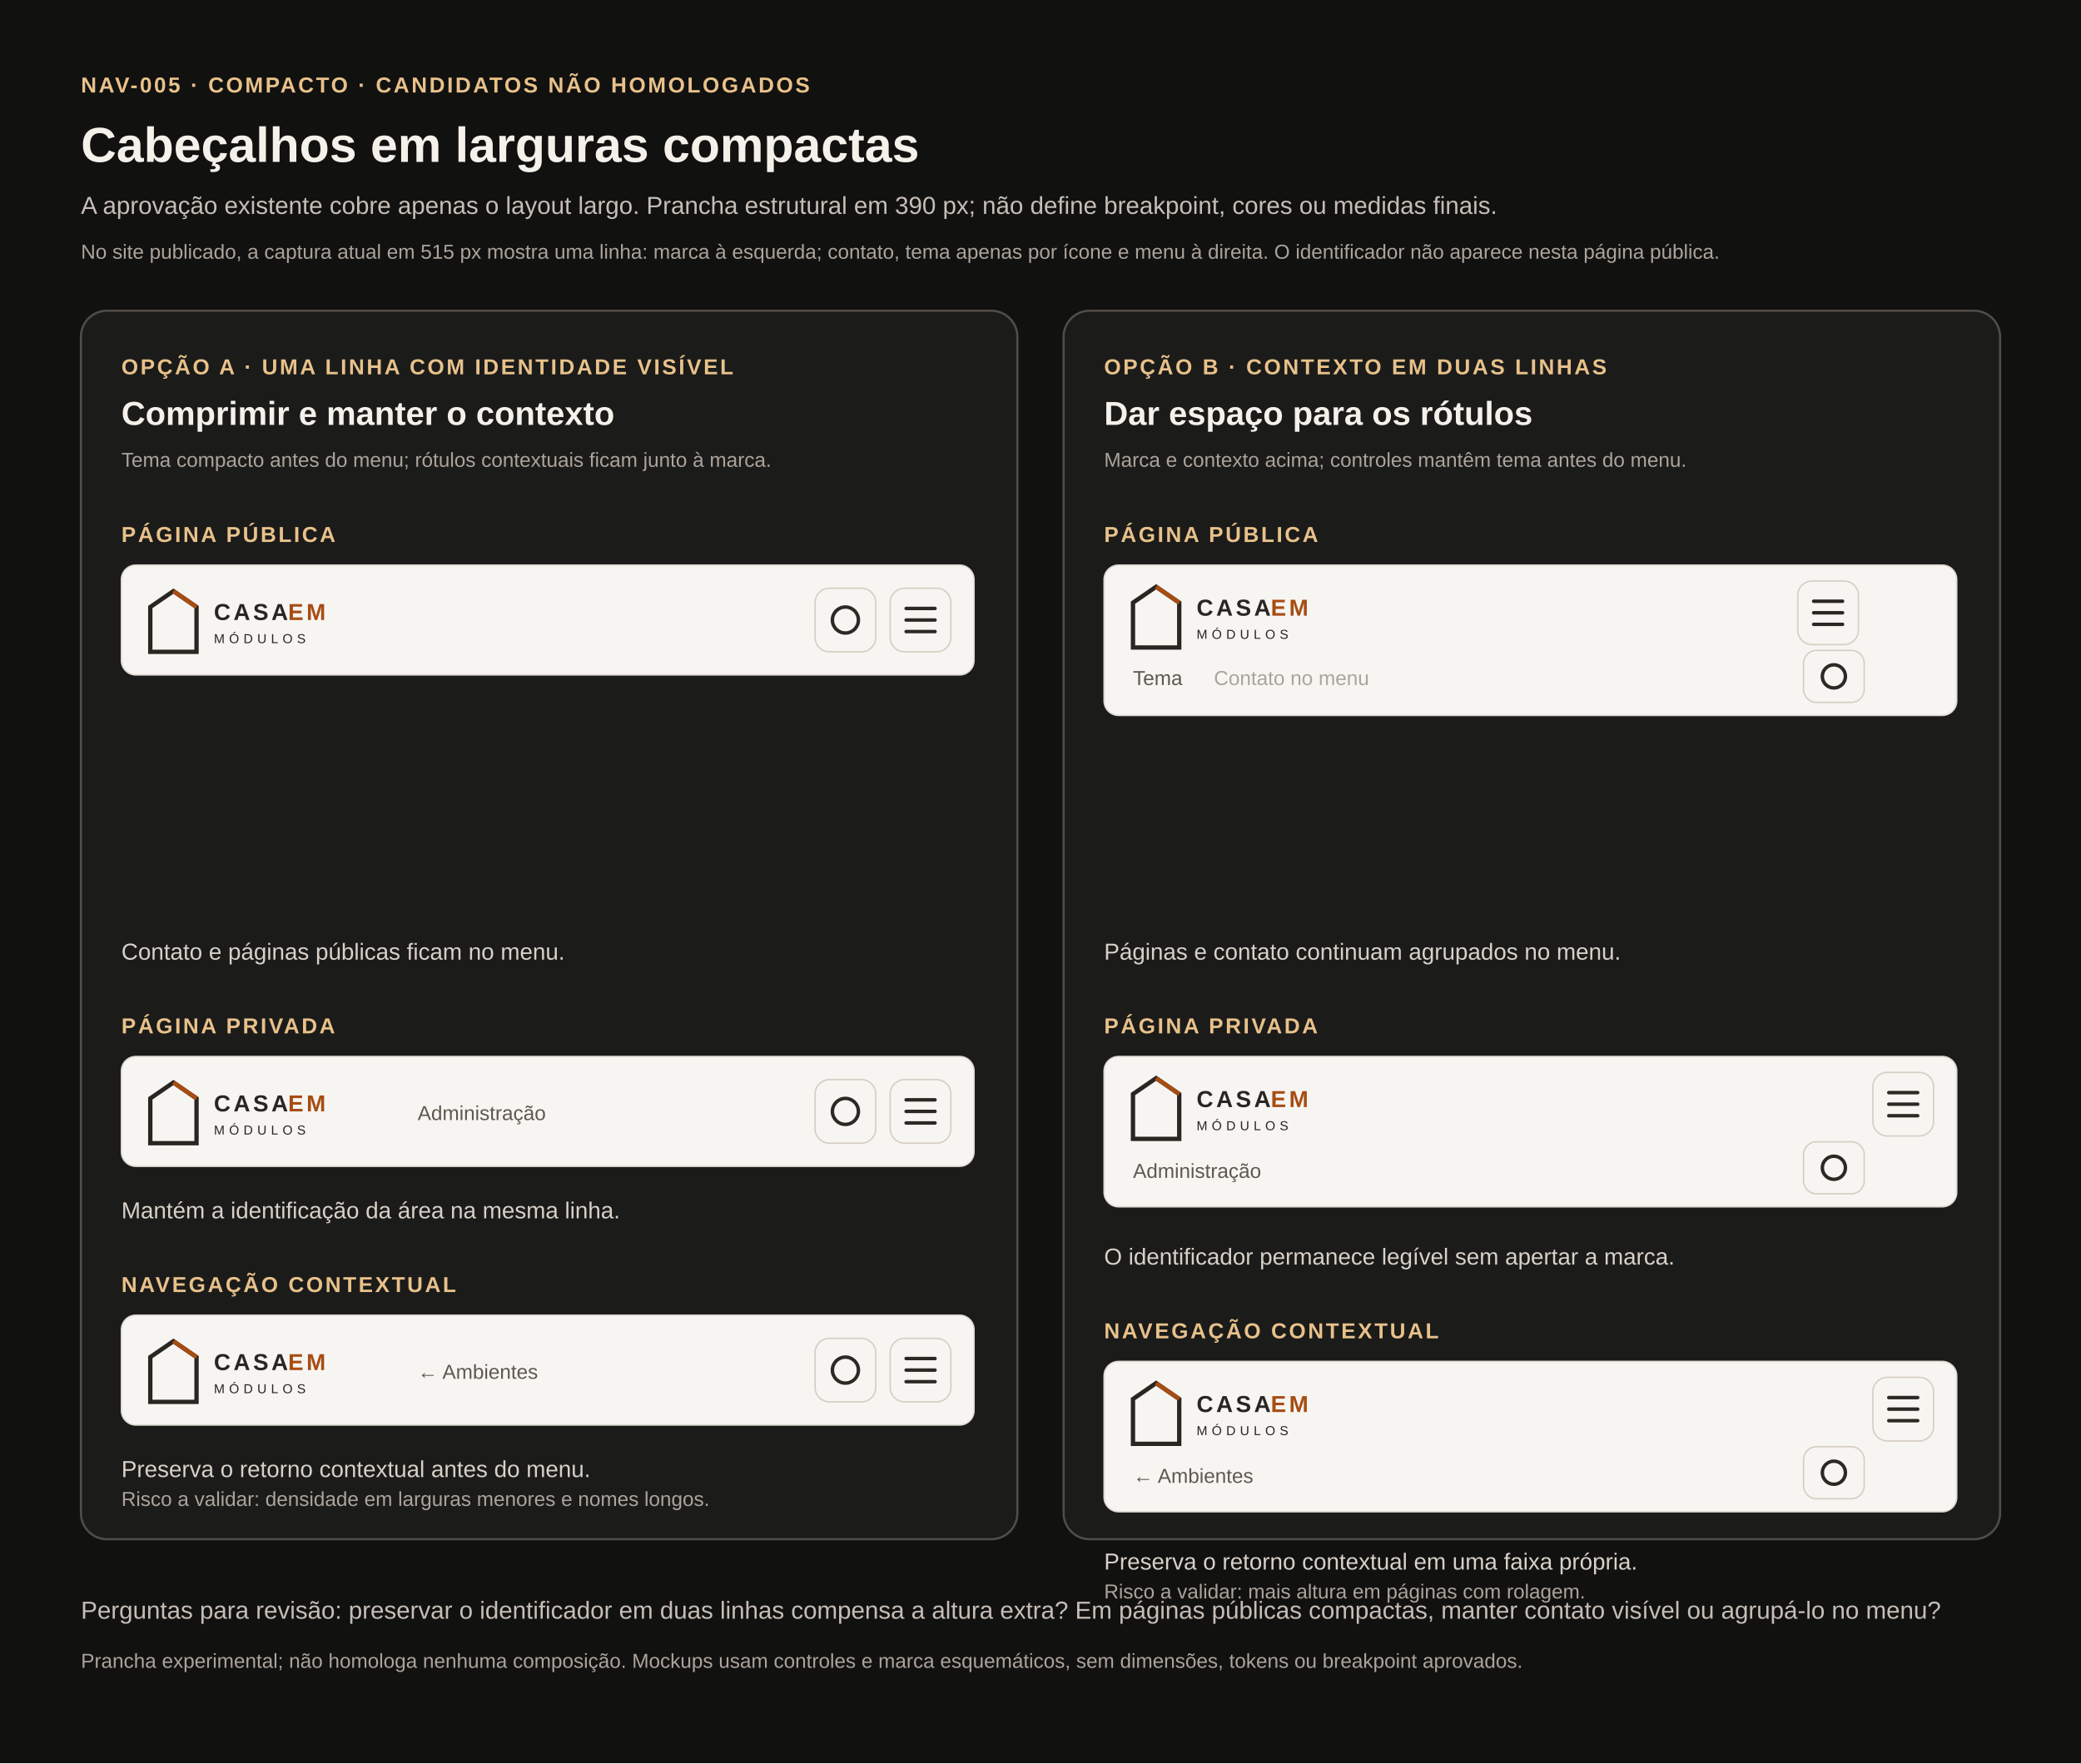
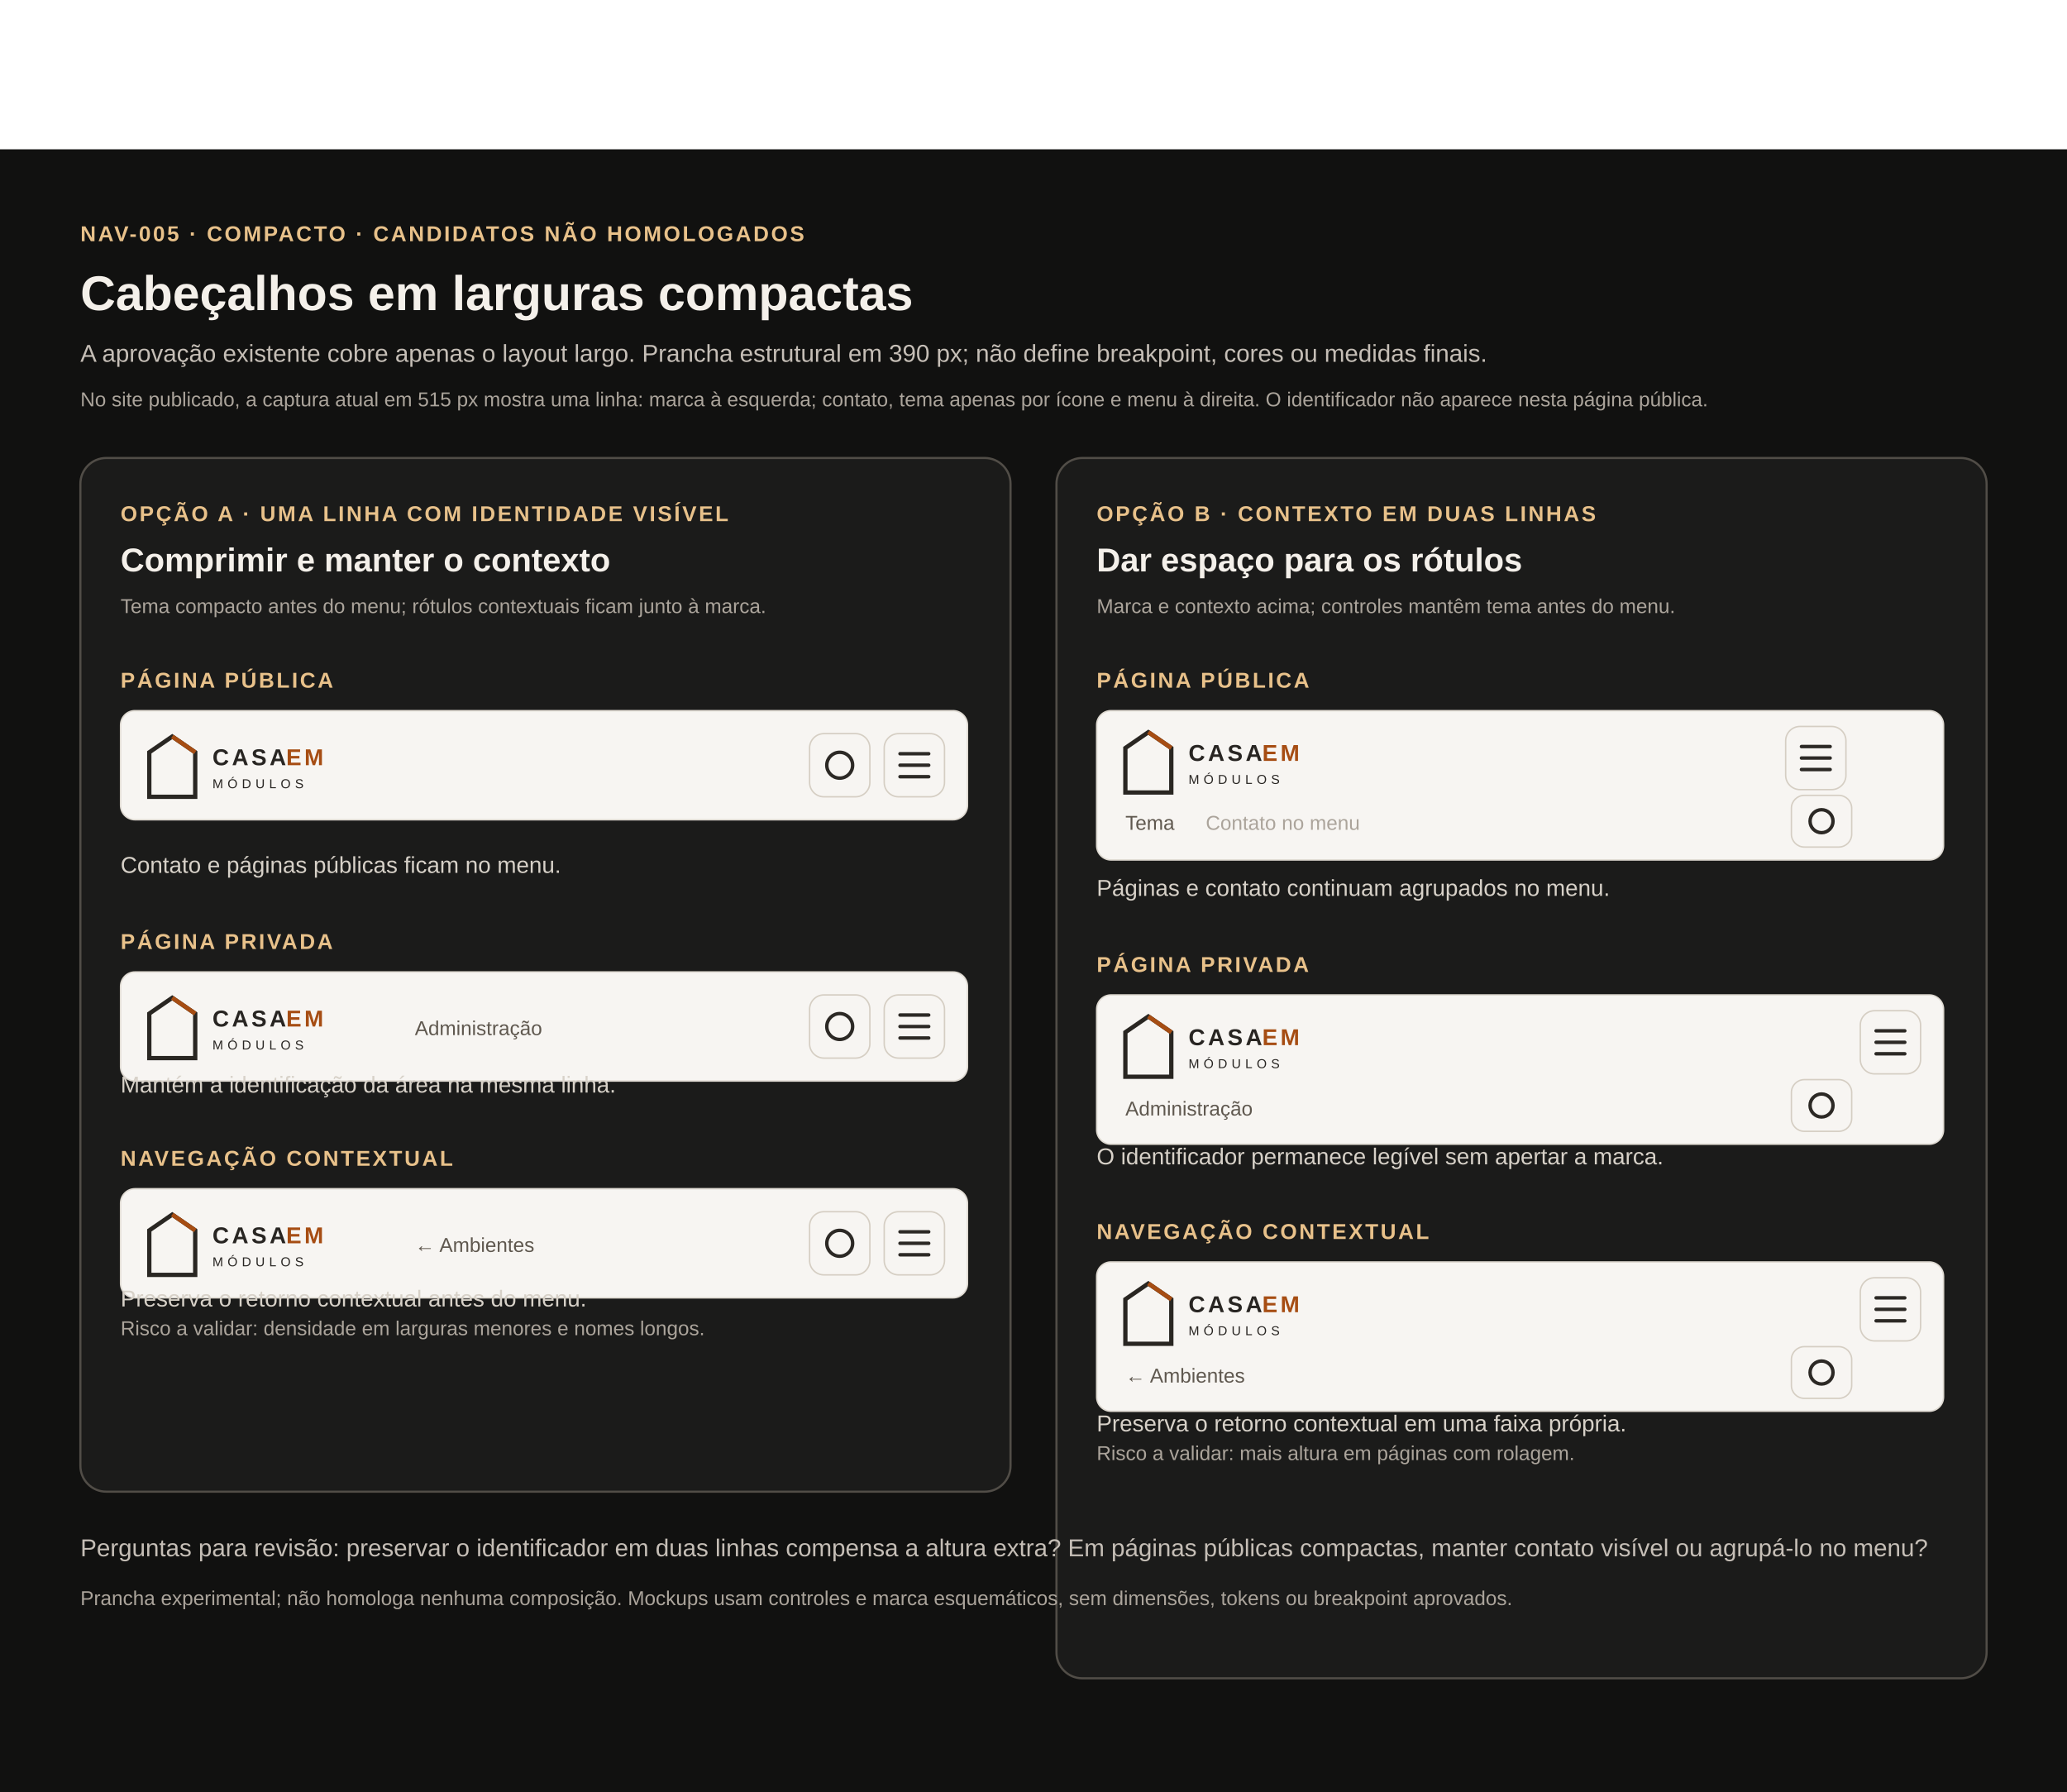
- <svg xmlns="http://www.w3.org/2000/svg" width="1440" height="1220" viewBox="0 0 1440 1220" role="img" aria-labelledby="title desc">
+ <svg xmlns="http://www.w3.org/2000/svg" width="1200" height="1040" viewBox="0 0 1440 1040" role="img" aria-labelledby="title desc">
  <defs>
    <style>
    text{font-family:Arial,Helvetica,sans-serif}
    .title{fill:#f4f0ea;font-size:34px;font-weight:700}
    .sub{fill:#c5beb6;font-size:17px}
    .card{fill:#1b1b1a;stroke:#514d47;stroke-width:1.5}
    .label{fill:#e8c18a;font-size:15px;font-weight:700;letter-spacing:1.5px}
    .h{fill:#f4f0ea;font-size:23px;font-weight:700}
    .copy{fill:#d7d1c8;font-size:16px}
    .muted{fill:#aba49b;font-size:14px}
    .bar{fill:#f7f5f2;stroke:#ded9d1;stroke-width:1}
    .brand{fill:#282522;font-size:16px;font-weight:700;letter-spacing:2px}
    .brandSmall{fill:#282522;font-size:9px;letter-spacing:3px}
    .context{fill:#5f584f;font-size:14px}
    .icon{fill:none;stroke:#2c2925;stroke-width:2.4;stroke-linecap:round;stroke-linejoin:round}
    .btn{fill:#f7f5f2;stroke:#d5cec3;stroke-width:1}
    .selected{fill:#a64d13}
  </style>
  </defs>
  <rect width="1440" height="1220" fill="#111110" />
  <text x="56" y="64" class="label">NAV-005 · COMPACTO · CANDIDATOS NÃO HOMOLOGADOS</text>
  <text x="56" y="112" class="title">Cabeçalhos em larguras compactas</text>
  <text x="56" y="148" class="sub">A aprovação existente cobre apenas o layout largo. Prancha estrutural em 390 px; não define breakpoint, cores ou medidas finais.</text>
  <text x="56" y="179" class="muted">No site publicado, a captura atual em 515 px mostra uma linha: marca à esquerda; contato, tema apenas por ícone e menu à direita. O identificador não aparece nesta página pública.</text>
  <g transform="translate(56 215)">
-     <rect width="648" height="850" rx="18" class="card" />
+     <rect width="648" height="720" rx="18" class="card" />
    <text x="28" y="44" class="label">OPÇÃO A · UMA LINHA COM IDENTIDADE VISÍVEL</text>
    <text x="28" y="79" class="h">Comprimir e manter o contexto</text>
    <text x="28" y="108" class="muted">Tema compacto antes do menu; rótulos contextuais ficam junto à marca.</text>
    <text x="28" y="160" class="label">PÁGINA PÚBLICA</text>
    <g transform="translate(28 176)">
      <rect width="590" height="76" rx="10" class="bar" />
      <g transform="translate(18 11)">
        <path d="M2 18 18 7 34 18v31H2z" fill="none" stroke="#292622" stroke-width="3" />
        <path d="M18 7 34 18" fill="none" stroke="#a64d13" stroke-width="3" />
        <text x="46" y="27" class="brand">CASA<tspan class="selected"> EM</tspan>
        </text>
        <text x="46" y="43" class="brandSmall">MÓDULOS</text>
      </g>
      <g transform="translate(480 16)">
        <rect width="42" height="44" rx="10" class="btn" />
        <circle cx="21" cy="22" r="9" class="icon" />
      </g>
      <g transform="translate(532 16)">
        <rect width="42" height="44" rx="10" class="btn" />
        <path d="M11 14h20M11 22h20M11 30h20" class="icon" />
      </g>
    </g>
-     <text x="28" y="449" class="copy">Contato e páginas públicas ficam no menu.</text>
-     <text x="28" y="500" class="label">PÁGINA PRIVADA</text>
-     <g transform="translate(28 516)">
+     <text x="28" y="289" class="copy">Contato e páginas públicas ficam no menu.</text>
+     <text x="28" y="342" class="label">PÁGINA PRIVADA</text>
+     <g transform="translate(28 358)">
      <rect width="590" height="76" rx="10" class="bar" />
      <g transform="translate(18 11)">
        <path d="M2 18 18 7 34 18v31H2z" fill="none" stroke="#292622" stroke-width="3" />
        <path d="M18 7 34 18" fill="none" stroke="#a64d13" stroke-width="3" />
        <text x="46" y="27" class="brand">CASA<tspan class="selected"> EM</tspan>
        </text>
        <text x="46" y="43" class="brandSmall">MÓDULOS</text>
      </g>
      <text x="205" y="44" class="context">Administração</text>
      <g transform="translate(480 16)">
        <rect width="42" height="44" rx="10" class="btn" />
        <circle cx="21" cy="22" r="9" class="icon" />
      </g>
      <g transform="translate(532 16)">
        <rect width="42" height="44" rx="10" class="btn" />
        <path d="M11 14h20M11 22h20M11 30h20" class="icon" />
      </g>
    </g>
-     <text x="28" y="628" class="copy">Mantém a identificação da área na mesma linha.</text>
-     <text x="28" y="679" class="label">NAVEGAÇÃO CONTEXTUAL</text>
-     <g transform="translate(28 695)">
+     <text x="28" y="442" class="copy">Mantém a identificação da área na mesma linha.</text>
+     <text x="28" y="493" class="label">NAVEGAÇÃO CONTEXTUAL</text>
+     <g transform="translate(28 509)">
      <rect width="590" height="76" rx="10" class="bar" />
      <g transform="translate(18 11)">
        <path d="M2 18 18 7 34 18v31H2z" fill="none" stroke="#292622" stroke-width="3" />
        <path d="M18 7 34 18" fill="none" stroke="#a64d13" stroke-width="3" />
        <text x="46" y="27" class="brand">CASA<tspan class="selected"> EM</tspan>
        </text>
        <text x="46" y="43" class="brandSmall">MÓDULOS</text>
      </g>
      <text x="205" y="44" class="context">← Ambientes</text>
      <g transform="translate(480 16)">
        <rect width="42" height="44" rx="10" class="btn" />
        <circle cx="21" cy="22" r="9" class="icon" />
      </g>
      <g transform="translate(532 16)">
        <rect width="42" height="44" rx="10" class="btn" />
        <path d="M11 14h20M11 22h20M11 30h20" class="icon" />
      </g>
    </g>
-     <text x="28" y="807" class="copy">Preserva o retorno contextual antes do menu.</text>
-     <text x="28" y="827" class="muted">Risco a validar: densidade em larguras menores e nomes longos.</text>
+     <text x="28" y="591" class="copy">Preserva o retorno contextual antes do menu.</text>
+     <text x="28" y="611" class="muted">Risco a validar: densidade em larguras menores e nomes longos.</text>
  </g>
  <g transform="translate(736 215)">
    <rect width="648" height="850" rx="18" class="card" />
    <text x="28" y="44" class="label">OPÇÃO B · CONTEXTO EM DUAS LINHAS</text>
    <text x="28" y="79" class="h">Dar espaço para os rótulos</text>
    <text x="28" y="108" class="muted">Marca e contexto acima; controles mantêm tema antes do menu.</text>
    <text x="28" y="160" class="label">PÁGINA PÚBLICA</text>
    <g transform="translate(28 176)">
      <rect width="590" height="104" rx="10" class="bar" />
      <g transform="translate(18 8)">
        <path d="M2 18 18 7 34 18v31H2z" fill="none" stroke="#292622" stroke-width="3" />
        <path d="M18 7 34 18" fill="none" stroke="#a64d13" stroke-width="3" />
        <text x="46" y="27" class="brand">CASA<tspan class="selected"> EM</tspan>
        </text>
        <text x="46" y="43" class="brandSmall">MÓDULOS</text>
      </g>
      <g transform="translate(480 11)">
        <rect width="42" height="44" rx="10" class="btn" />
        <path d="M11 14h20M11 22h20M11 30h20" class="icon" />
      </g>
      <text x="20" y="83" class="context">Tema</text>
      <text x="76" y="83" class="muted">Contato no menu</text>
      <g transform="translate(484 59)">
        <rect width="42" height="36" rx="9" class="btn" />
        <circle cx="21" cy="18" r="8" class="icon" />
      </g>
    </g>
-     <text x="28" y="449" class="copy">Páginas e contato continuam agrupados no menu.</text>
-     <text x="28" y="500" class="label">PÁGINA PRIVADA</text>
-     <g transform="translate(28 516)">
+     <text x="28" y="305" class="copy">Páginas e contato continuam agrupados no menu.</text>
+     <text x="28" y="358" class="label">PÁGINA PRIVADA</text>
+     <g transform="translate(28 374)">
      <rect width="590" height="104" rx="10" class="bar" />
      <g transform="translate(18 8)">
        <path d="M2 18 18 7 34 18v31H2z" fill="none" stroke="#292622" stroke-width="3" />
        <path d="M18 7 34 18" fill="none" stroke="#a64d13" stroke-width="3" />
        <text x="46" y="27" class="brand">CASA<tspan class="selected"> EM</tspan>
        </text>
        <text x="46" y="43" class="brandSmall">MÓDULOS</text>
      </g>
      <g transform="translate(532 11)">
        <rect width="42" height="44" rx="10" class="btn" />
        <path d="M11 14h20M11 22h20M11 30h20" class="icon" />
      </g>
      <text x="20" y="84" class="context">Administração</text>
      <g transform="translate(484 59)">
        <rect width="42" height="36" rx="9" class="btn" />
        <circle cx="21" cy="18" r="8" class="icon" />
      </g>
    </g>
-     <text x="28" y="660" class="copy">O identificador permanece legível sem apertar a marca.</text>
-     <text x="28" y="711" class="label">NAVEGAÇÃO CONTEXTUAL</text>
-     <g transform="translate(28 727)">
+     <text x="28" y="492" class="copy">O identificador permanece legível sem apertar a marca.</text>
+     <text x="28" y="544" class="label">NAVEGAÇÃO CONTEXTUAL</text>
+     <g transform="translate(28 560)">
      <rect width="590" height="104" rx="10" class="bar" />
      <g transform="translate(18 8)">
        <path d="M2 18 18 7 34 18v31H2z" fill="none" stroke="#292622" stroke-width="3" />
        <path d="M18 7 34 18" fill="none" stroke="#a64d13" stroke-width="3" />
        <text x="46" y="27" class="brand">CASA<tspan class="selected"> EM</tspan>
        </text>
        <text x="46" y="43" class="brandSmall">MÓDULOS</text>
      </g>
      <g transform="translate(532 11)">
        <rect width="42" height="44" rx="10" class="btn" />
        <path d="M11 14h20M11 22h20M11 30h20" class="icon" />
      </g>
      <text x="20" y="84" class="context">← Ambientes</text>
      <g transform="translate(484 59)">
        <rect width="42" height="36" rx="9" class="btn" />
        <circle cx="21" cy="18" r="8" class="icon" />
      </g>
    </g>
-     <text x="28" y="871" class="copy">Preserva o retorno contextual em uma faixa própria.</text>
-     <text x="28" y="891" class="muted">Risco a validar: mais altura em páginas com rolagem.</text>
+     <text x="28" y="678" class="copy">Preserva o retorno contextual em uma faixa própria.</text>
+     <text x="28" y="698" class="muted">Risco a validar: mais altura em páginas com rolagem.</text>
  </g>
-   <text x="56" y="1120" class="sub">Perguntas para revisão: preservar o identificador em duas linhas compensa a altura extra? Em páginas públicas compactas, manter contato visível ou agrupá-lo no menu?</text>
-   <text x="56" y="1154" class="muted">Prancha experimental; não homologa nenhuma composição. Mockups usam controles e marca esquemáticos, sem dimensões, tokens ou breakpoint aprovados.</text>
+   <text x="56" y="980" class="sub">Perguntas para revisão: preservar o identificador em duas linhas compensa a altura extra? Em páginas públicas compactas, manter contato visível ou agrupá-lo no menu?</text>
+   <text x="56" y="1014" class="muted">Prancha experimental; não homologa nenhuma composição. Mockups usam controles e marca esquemáticos, sem dimensões, tokens ou breakpoint aprovados.</text>
</svg>
